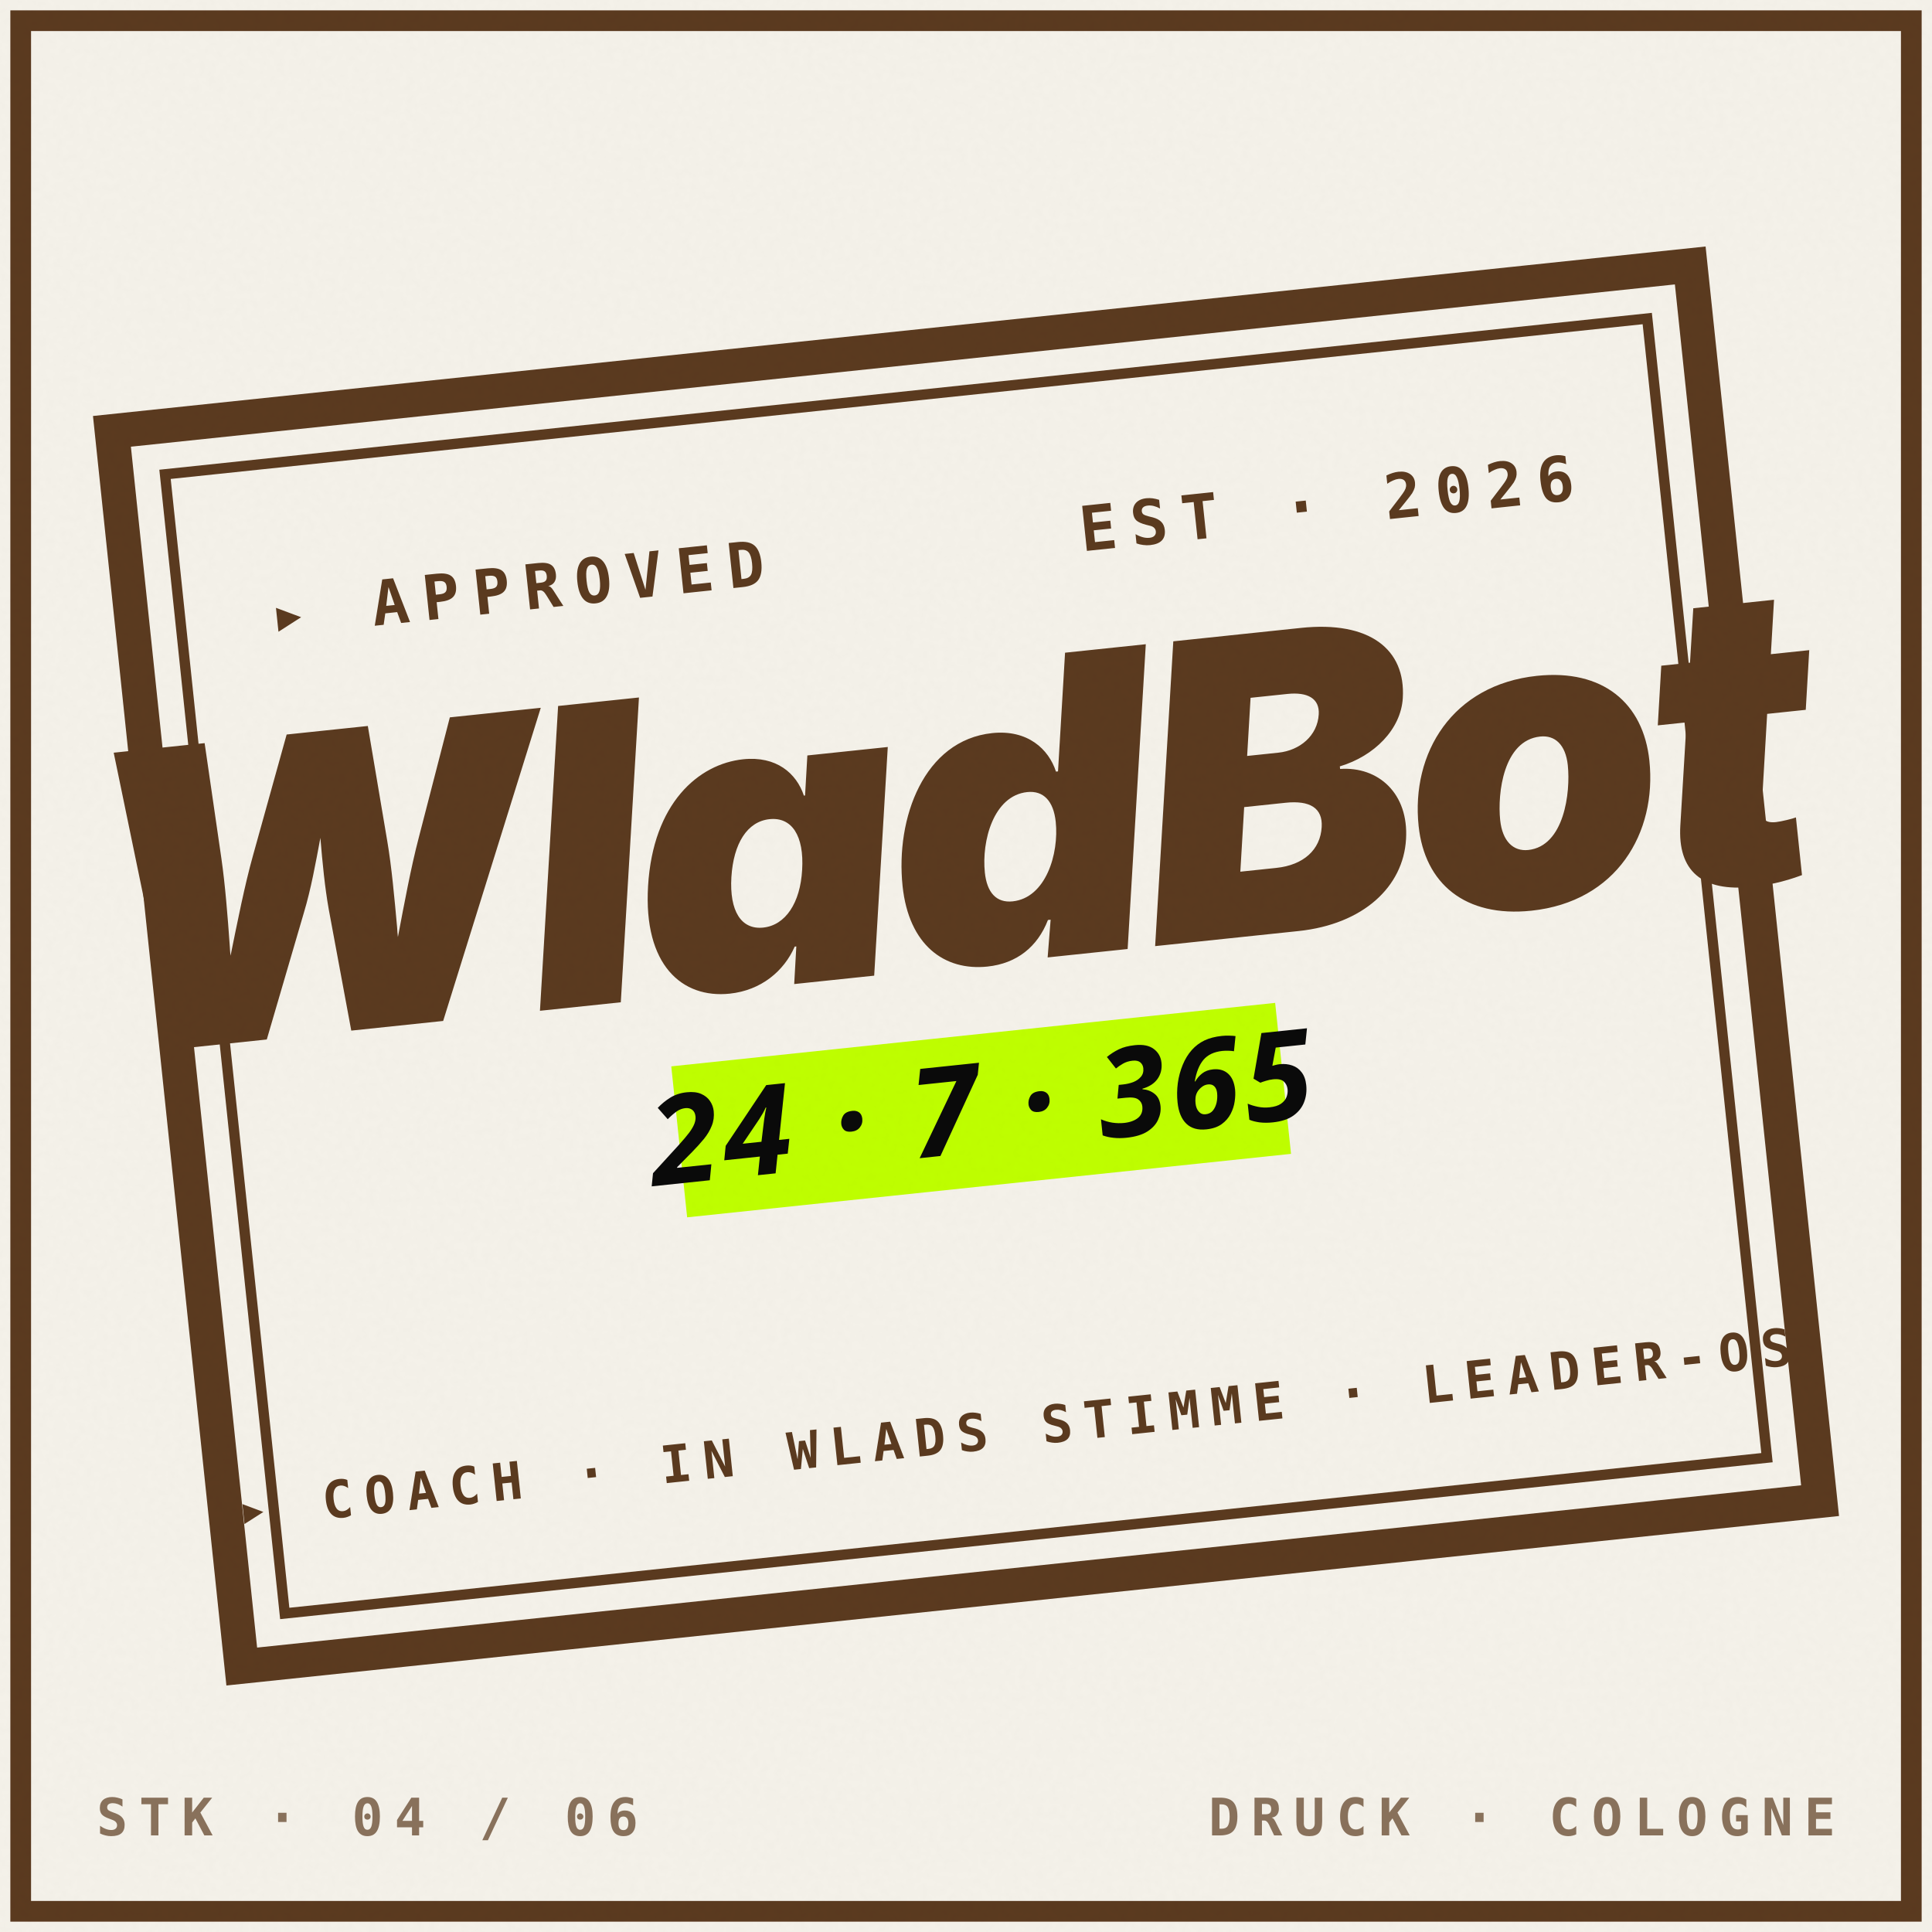
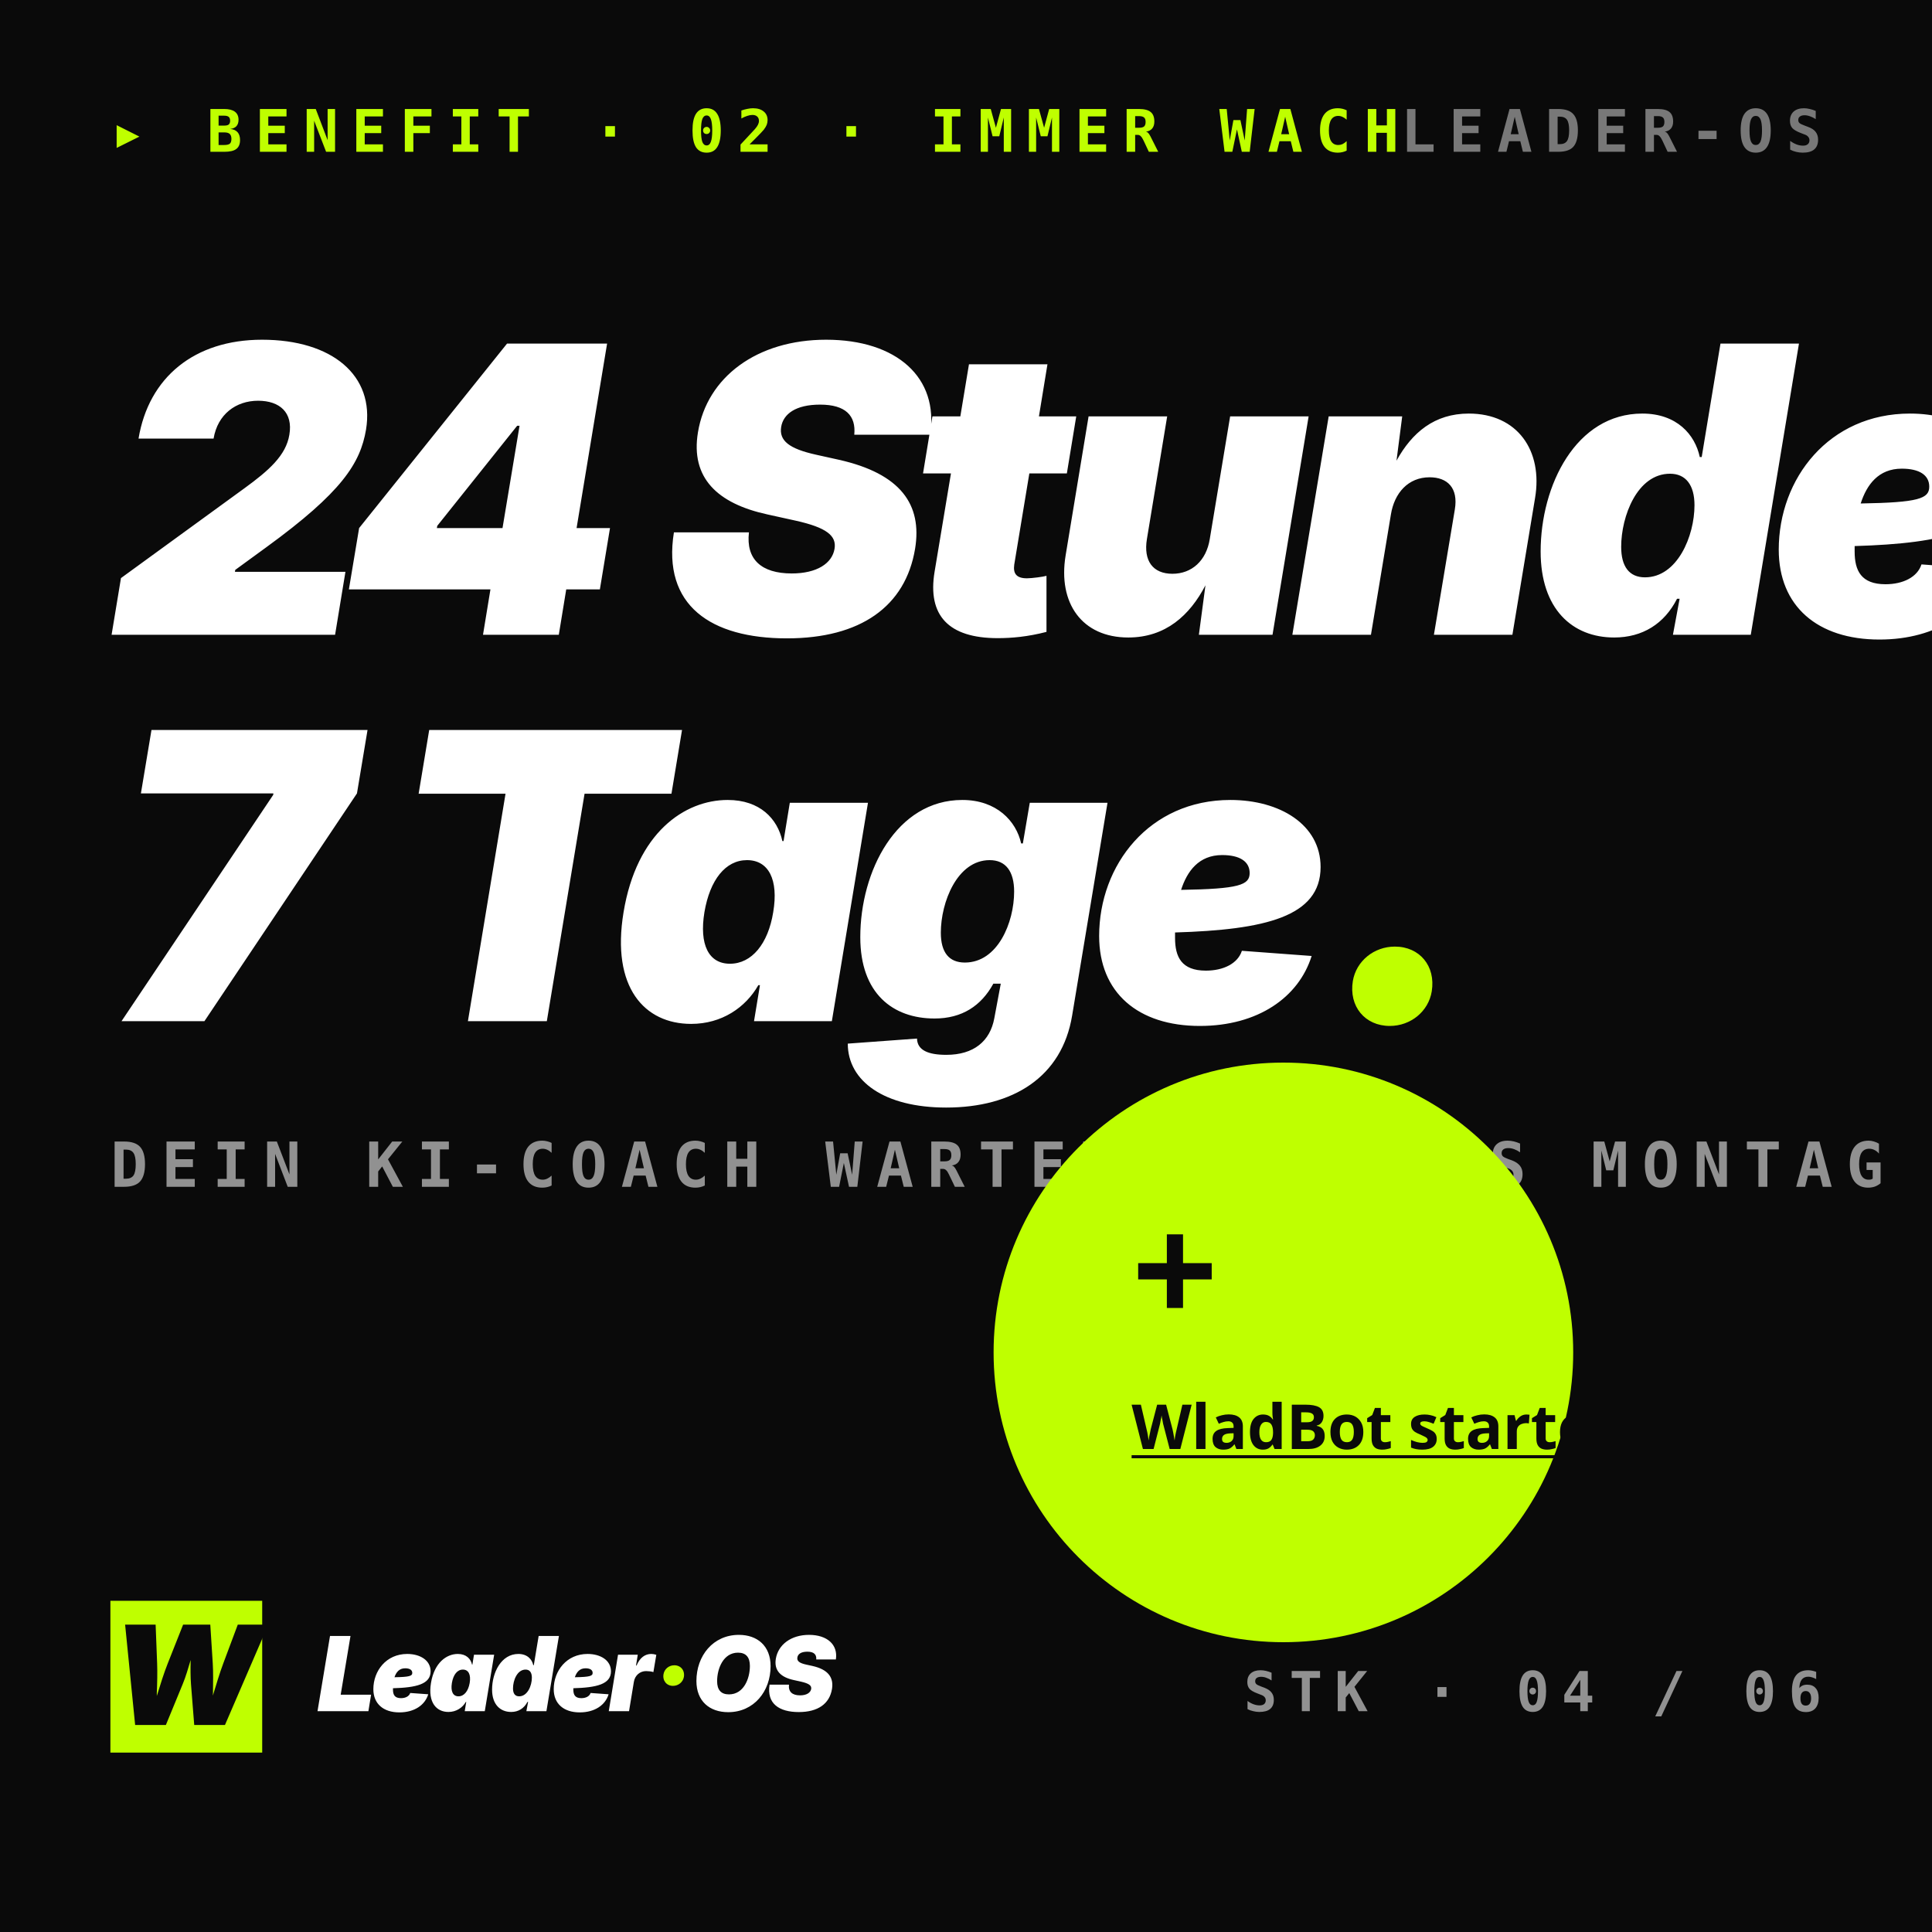
<svg xmlns="http://www.w3.org/2000/svg" viewBox="0 0 280 280" width="280" height="280" aria-labelledby="t04">
  <defs>
    <style>
-       .bg{fill:#F5F2EA}
-       .ink{fill:#5B3A1F}
+       .bg{fill:#0A0A0A}
+       .ink{fill:#FFFFFF}
      .lime{fill:#BFFF00}
-       .mono{font-family:'SF Mono','Menlo','Consolas',monospace;font-weight:700;letter-spacing:0.22em;text-transform:uppercase;fill:#5B3A1F}
-       .display{font-family:'Outfit','Inter',system-ui,sans-serif;font-weight:900;font-style:italic;letter-spacing:-0.03em;fill:#5B3A1F}
-       .grain{filter:url(#noise)}
+       .mono{font-family:'SF Mono','Menlo','Consolas',monospace;font-weight:700;letter-spacing:0.22em;text-transform:uppercase}
+       .display{font-family:'Outfit','Inter',system-ui,sans-serif;font-weight:900;font-style:italic;letter-spacing:-0.05em}
    </style>
-     <filter id="noise" x="0%" y="0%" width="100%" height="100%">
-       <feTurbulence type="fractalNoise" baseFrequency="0.9" numOctaves="2" seed="3" />
-       <feColorMatrix values="0 0 0 0 0  0 0 0 0 0  0 0 0 0 0  0 0 0 0.25 0" />
-       <feComposite in2="SourceGraphic" operator="in" />
-     </filter>
  </defs>
  <rect class="bg" x="0" y="0" width="280" height="280" />
-   <rect fill="none" stroke="#5B3A1F" stroke-width="3" x="3" y="3" width="274" height="274" stroke-dasharray="0" />
-   <g transform="translate(140 140) rotate(-6)">
-     <rect x="-115" y="-90" width="230" height="180" fill="none" stroke="#5B3A1F" stroke-width="5" />
-     <rect x="-108" y="-83" width="216" height="166" fill="none" stroke="#5B3A1F" stroke-width="1.5" />
-     <text class="mono" x="-95" y="-58" font-size="9">▸ APPROVED</text>
-     <text class="mono" x="95" y="-58" text-anchor="end" font-size="9">EST · 2026</text>
-     <text class="display" x="0" y="0" text-anchor="middle" font-size="60">WladBot</text>
-     <g transform="translate(0 22)">
-       <rect x="-44" y="-12" width="88" height="22" fill="#BFFF00" />
-       <text x="0" y="5" text-anchor="middle" font-family="'Outfit',sans-serif" font-weight="900" font-style="italic" font-size="18" fill="#0A0A0A" letter-spacing="0.04em">24 · 7 · 365</text>
-     </g>
-     <text class="mono" x="0" y="70" text-anchor="middle" font-size="7.5">▸ COACH · IN WLADS STIMME · LEADER-OS</text>
+   <text class="mono lime" x="16" y="22" font-size="8.5">▸ BENEFIT · 02 · IMMER WACH</text>
+   <text class="mono ink" text-anchor="end" x="264" y="22" font-size="8.5" opacity="0.45">LEADER-OS</text>
+   <text class="display ink" x="16" y="92" font-size="58">24 Stunden<tspan class="lime">.</tspan>
+   </text>
+   <text class="display ink" x="16" y="148" font-size="58">7 Tage<tspan class="lime">.</tspan>
+   </text>
+   <text class="mono ink" x="16" y="172" font-size="9" opacity="0.55">DEIN KI-COACH WARTET NIE BIS MONTAG</text>
+   <g transform="translate(186 196)">
+     <circle cx="0" cy="0" r="42" fill="#BFFF00" />
+     <text x="-22" y="-4" font-family="'Outfit',sans-serif" font-weight="900" font-size="22" fill="#0A0A0A">+</text>
+     <text x="-22" y="14" font-family="'Outfit',sans-serif" font-weight="700" font-size="9" fill="#0A0A0A" text-decoration="underline" letter-spacing="-0.005em">WladBot starten</text>
  </g>
-   <rect x="0" y="0" width="280" height="280" fill="#FFFFFF" opacity="0.06" class="grain" />
-   <text class="mono" x="14" y="266" font-size="7.5" opacity="0.7">STK · 04 / 06</text>
-   <text class="mono" x="266" y="266" text-anchor="end" font-size="7.5" opacity="0.7">DRUCK · COLOGNE</text>
+   <g transform="translate(16 232)">
+     <rect class="lime" x="0" y="0" width="22" height="22" />
+     <text class="display" fill="#0A0A0A" x="11" y="18" text-anchor="middle" font-size="20">W</text>
+     <text class="display ink" x="30" y="16" font-size="15">Leader<tspan class="lime">·</tspan>OS</text>
+   </g>
+   <text class="mono ink" text-anchor="end" x="264" y="248" font-size="8" opacity="0.55">STK · 04 / 06</text>
</svg>
